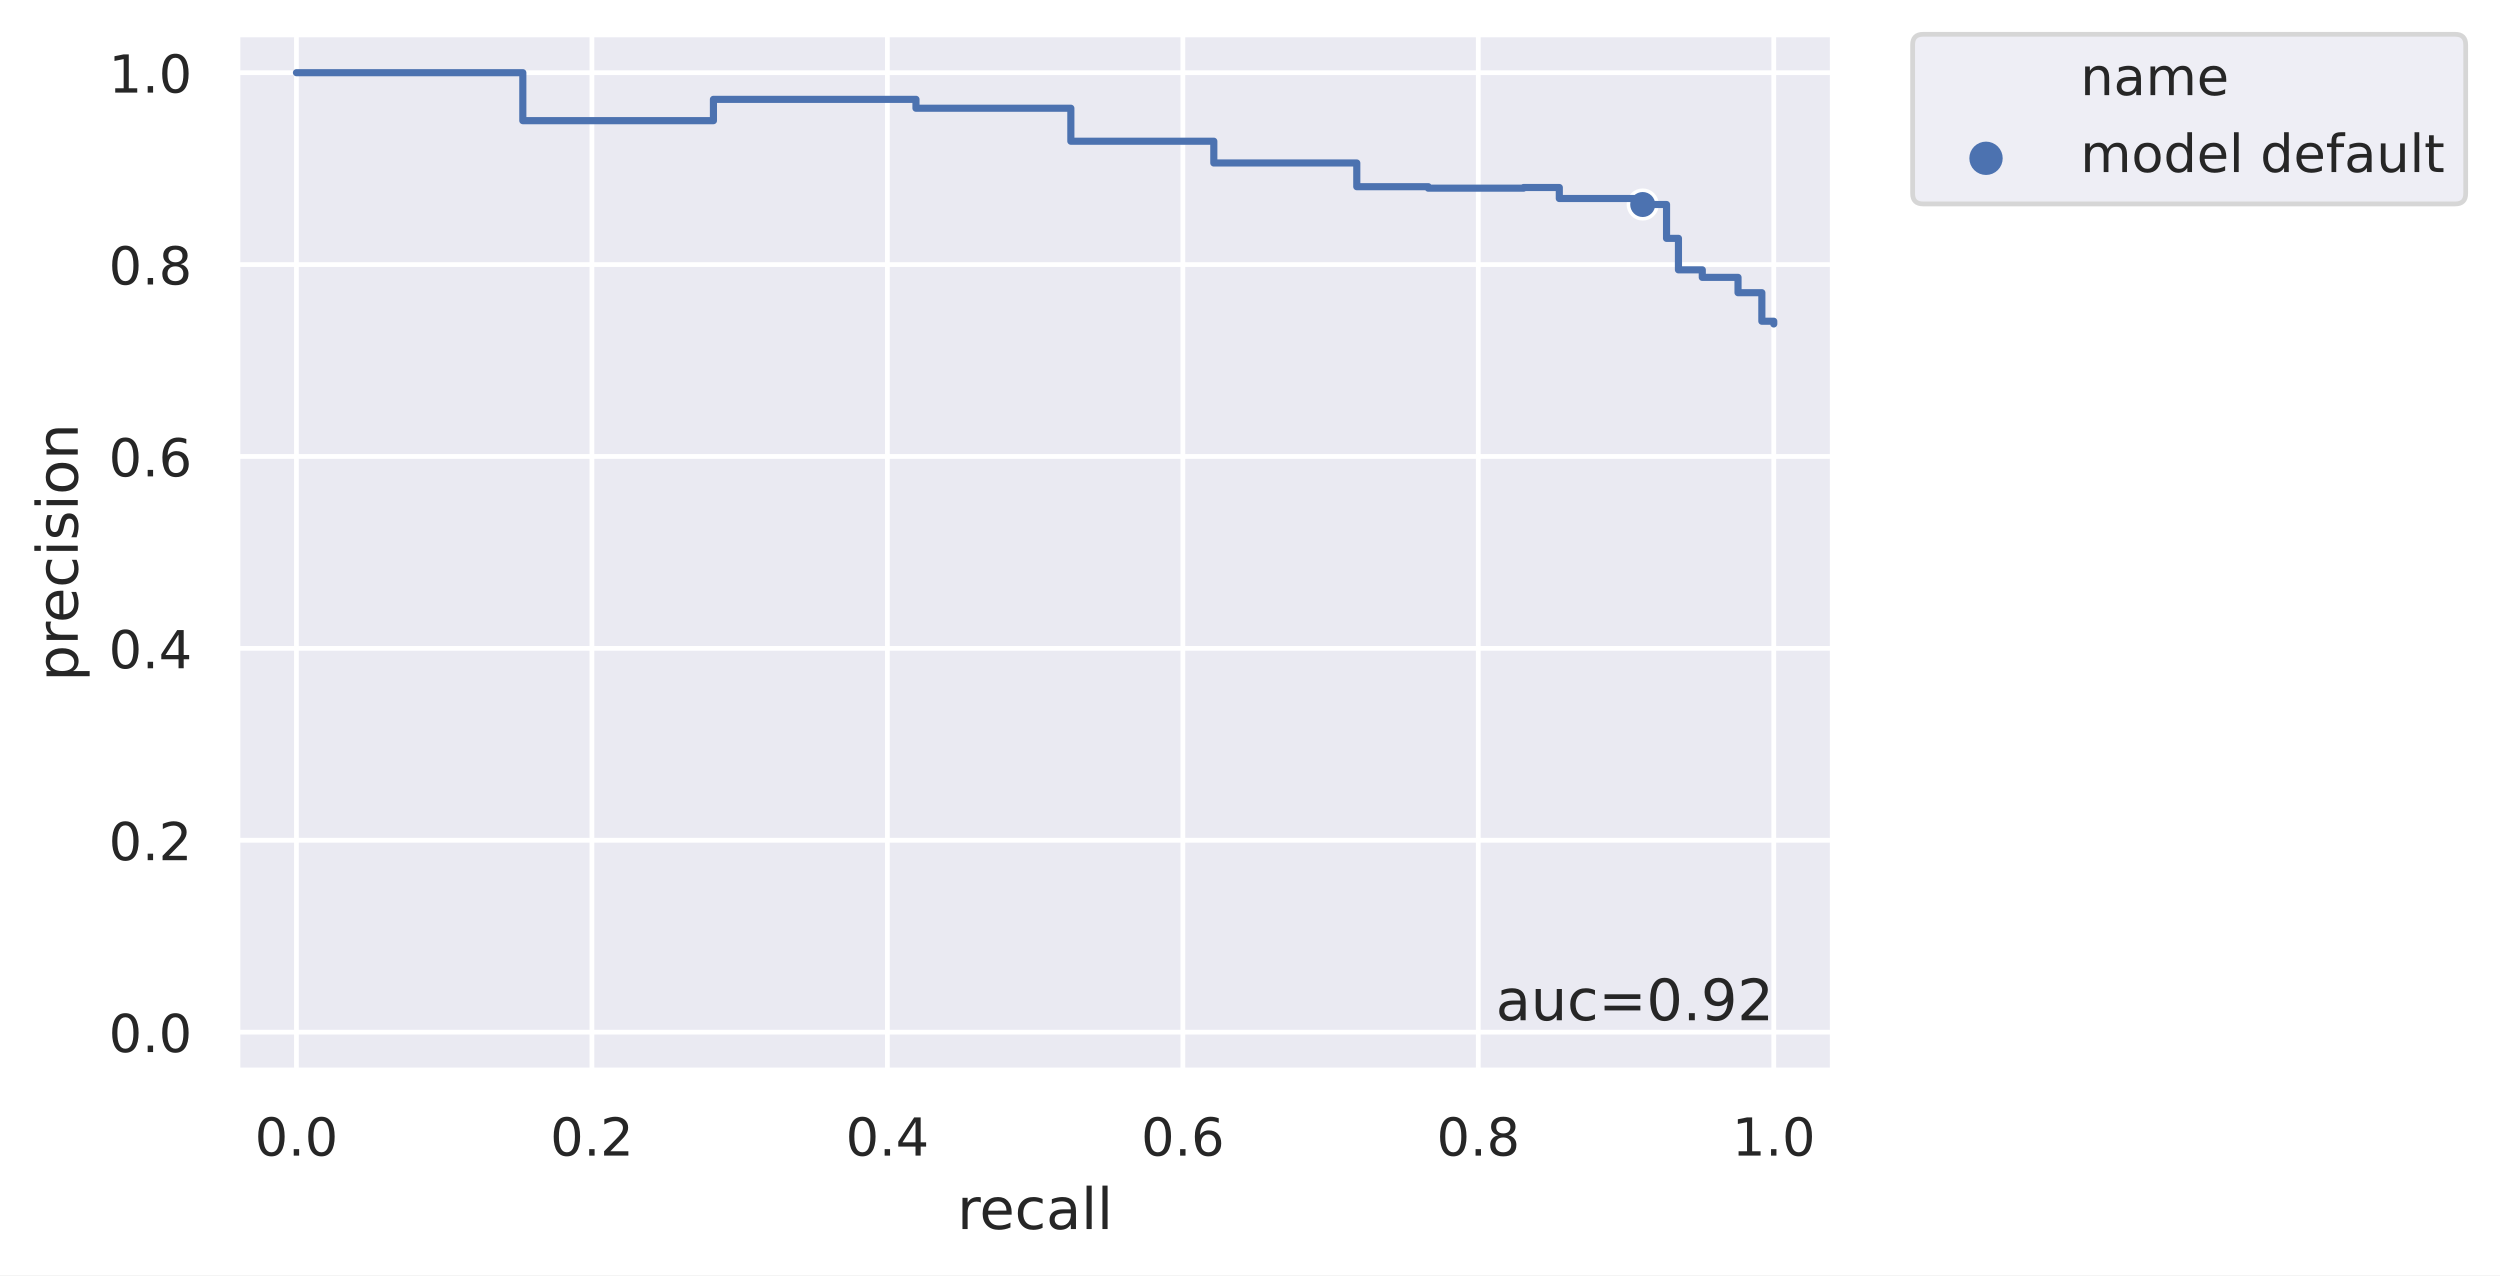
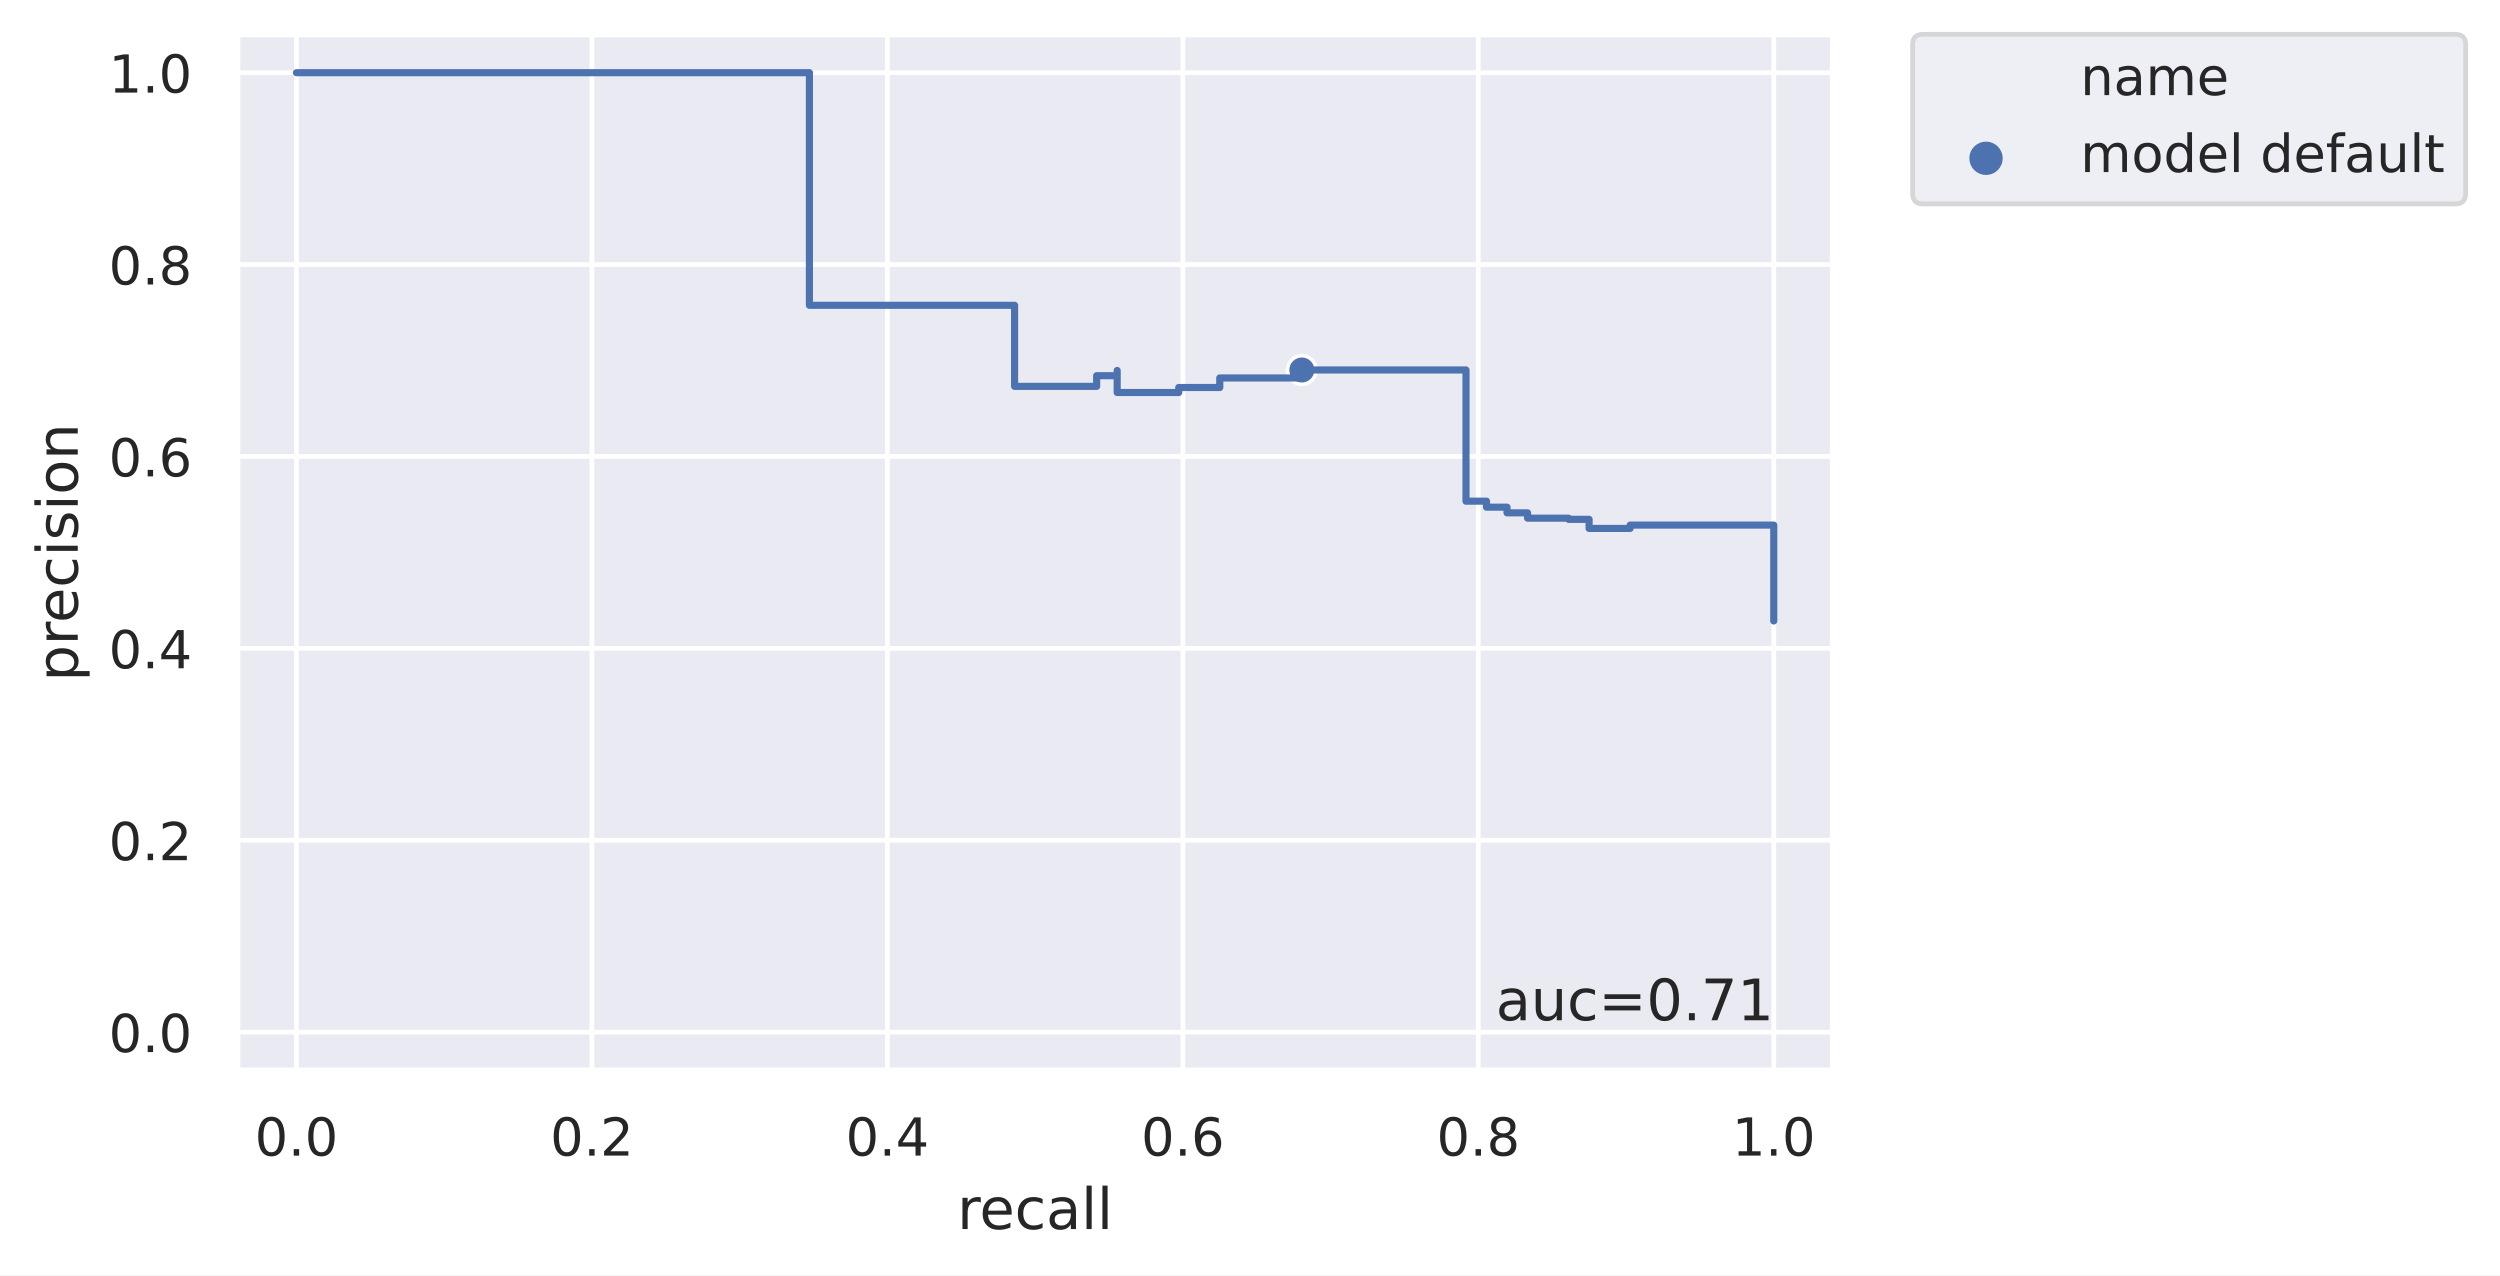
<svg xmlns="http://www.w3.org/2000/svg" xmlns:xlink="http://www.w3.org/1999/xlink" height="267.6pt" version="1.1" viewBox="0 0 524.601 267.6" width="524.601pt">
  <defs>
    <style type="text/css">
*{stroke-linecap:butt;stroke-linejoin:round;}
  </style>
  </defs>
  <g id="figure_1">
    <g id="patch_1">
      <path d="M 0 267.6  L 524.601 267.6  L 524.601 0  L 0 0  z " style="fill:#ffffff;" />
    </g>
    <g id="axes_1">
      <g id="patch_2">
        <path d="M 49.807 224.64  L 384.607 224.64  L 384.607 7.2  L 49.807 7.2  z " style="fill:#eaeaf2;" />
      </g>
      <g id="matplotlib.axis_1">
        <g id="xtick_1">
          <g id="line2d_1">
-             <path clip-path="url(#pe2cee91534)" d="M 62.207 224.64  L 62.207 7.2  " style="fill:none;stroke:#ffffff;stroke-linecap:round;" />
+             <path clip-path="url(#p0f4202cc81)" d="M 62.207 224.64  L 62.207 7.2  " style="fill:none;stroke:#ffffff;stroke-linecap:round;" />
          </g>
          <g id="text_1">
            <defs>
              <path d="M 31.781 66.406  Q 24.172 66.406 20.328 58.906  Q 16.5 51.422 16.5 36.375  Q 16.5 21.391 20.328 13.891  Q 24.172 6.391 31.781 6.391  Q 39.453 6.391 43.281 13.891  Q 47.125 21.391 47.125 36.375  Q 47.125 51.422 43.281 58.906  Q 39.453 66.406 31.781 66.406  z M 31.781 74.219  Q 44.047 74.219 50.516 64.516  Q 56.984 54.828 56.984 36.375  Q 56.984 17.969 50.516 8.266  Q 44.047 -1.422 31.781 -1.422  Q 19.531 -1.422 13.062 8.266  Q 6.594 17.969 6.594 36.375  Q 6.594 54.828 13.062 64.516  Q 19.531 74.219 31.781 74.219  z " id="DejaVuSans-48" />
              <path d="M 10.688 12.406  L 21 12.406  L 21 0  L 10.688 0  z " id="DejaVuSans-46" />
            </defs>
            <g style="fill:#262626;" transform="translate(53.46047 242.4983)scale(0.11 -0.11)">
              <use xlink:href="#DejaVuSans-48" />
              <use x="63.623" xlink:href="#DejaVuSans-46" />
              <use x="95.41" xlink:href="#DejaVuSans-48" />
            </g>
          </g>
        </g>
        <g id="xtick_2">
          <g id="line2d_2">
-             <path clip-path="url(#pe2cee91534)" d="M 124.207 224.64  L 124.207 7.2  " style="fill:none;stroke:#ffffff;stroke-linecap:round;" />
+             <path clip-path="url(#p0f4202cc81)" d="M 124.207 224.64  L 124.207 7.2  " style="fill:none;stroke:#ffffff;stroke-linecap:round;" />
          </g>
          <g id="text_2">
            <defs>
              <path d="M 19.188 8.297  L 53.609 8.297  L 53.609 0  L 7.328 0  L 7.328 8.297  Q 12.938 14.109 22.625 23.891  Q 32.328 33.688 34.812 36.531  Q 39.547 41.844 41.422 45.531  Q 43.312 49.219 43.312 52.781  Q 43.312 58.594 39.234 62.25  Q 35.156 65.922 28.609 65.922  Q 23.969 65.922 18.812 64.312  Q 13.672 62.703 7.812 59.422  L 7.812 69.391  Q 13.766 71.781 18.938 73  Q 24.125 74.219 28.422 74.219  Q 39.75 74.219 46.484 68.547  Q 53.219 62.891 53.219 53.422  Q 53.219 48.922 51.531 44.891  Q 49.859 40.875 45.406 35.406  Q 44.188 33.984 37.641 27.219  Q 31.109 20.453 19.188 8.297  z " id="DejaVuSans-50" />
            </defs>
            <g style="fill:#262626;" transform="translate(115.4605 242.4983)scale(0.11 -0.11)">
              <use xlink:href="#DejaVuSans-48" />
              <use x="63.623" xlink:href="#DejaVuSans-46" />
              <use x="95.41" xlink:href="#DejaVuSans-50" />
            </g>
          </g>
        </g>
        <g id="xtick_3">
          <g id="line2d_3">
-             <path clip-path="url(#pe2cee91534)" d="M 186.207 224.64  L 186.207 7.2  " style="fill:none;stroke:#ffffff;stroke-linecap:round;" />
+             <path clip-path="url(#p0f4202cc81)" d="M 186.207 224.64  L 186.207 7.2  " style="fill:none;stroke:#ffffff;stroke-linecap:round;" />
          </g>
          <g id="text_3">
            <defs>
              <path d="M 37.797 64.312  L 12.891 25.391  L 37.797 25.391  z M 35.203 72.906  L 47.609 72.906  L 47.609 25.391  L 58.016 25.391  L 58.016 17.188  L 47.609 17.188  L 47.609 0  L 37.797 0  L 37.797 17.188  L 4.891 17.188  L 4.891 26.703  z " id="DejaVuSans-52" />
            </defs>
            <g style="fill:#262626;" transform="translate(177.4605 242.4983)scale(0.11 -0.11)">
              <use xlink:href="#DejaVuSans-48" />
              <use x="63.623" xlink:href="#DejaVuSans-46" />
              <use x="95.41" xlink:href="#DejaVuSans-52" />
            </g>
          </g>
        </g>
        <g id="xtick_4">
          <g id="line2d_4">
-             <path clip-path="url(#pe2cee91534)" d="M 248.207 224.64  L 248.207 7.2  " style="fill:none;stroke:#ffffff;stroke-linecap:round;" />
+             <path clip-path="url(#p0f4202cc81)" d="M 248.207 224.64  L 248.207 7.2  " style="fill:none;stroke:#ffffff;stroke-linecap:round;" />
          </g>
          <g id="text_4">
            <defs>
              <path d="M 33.016 40.375  Q 26.375 40.375 22.484 35.828  Q 18.609 31.297 18.609 23.391  Q 18.609 15.531 22.484 10.953  Q 26.375 6.391 33.016 6.391  Q 39.656 6.391 43.531 10.953  Q 47.406 15.531 47.406 23.391  Q 47.406 31.297 43.531 35.828  Q 39.656 40.375 33.016 40.375  z M 52.594 71.297  L 52.594 62.312  Q 48.875 64.062 45.094 64.984  Q 41.312 65.922 37.594 65.922  Q 27.828 65.922 22.672 59.328  Q 17.531 52.734 16.797 39.406  Q 19.672 43.656 24.016 45.922  Q 28.375 48.188 33.594 48.188  Q 44.578 48.188 50.953 41.516  Q 57.328 34.859 57.328 23.391  Q 57.328 12.156 50.688 5.359  Q 44.047 -1.422 33.016 -1.422  Q 20.359 -1.422 13.672 8.266  Q 6.984 17.969 6.984 36.375  Q 6.984 53.656 15.188 63.938  Q 23.391 74.219 37.203 74.219  Q 40.922 74.219 44.703 73.484  Q 48.484 72.75 52.594 71.297  z " id="DejaVuSans-54" />
            </defs>
            <g style="fill:#262626;" transform="translate(239.4605 242.4983)scale(0.11 -0.11)">
              <use xlink:href="#DejaVuSans-48" />
              <use x="63.623" xlink:href="#DejaVuSans-46" />
              <use x="95.41" xlink:href="#DejaVuSans-54" />
            </g>
          </g>
        </g>
        <g id="xtick_5">
          <g id="line2d_5">
-             <path clip-path="url(#pe2cee91534)" d="M 310.207 224.64  L 310.207 7.2  " style="fill:none;stroke:#ffffff;stroke-linecap:round;" />
+             <path clip-path="url(#p0f4202cc81)" d="M 310.207 224.64  L 310.207 7.2  " style="fill:none;stroke:#ffffff;stroke-linecap:round;" />
          </g>
          <g id="text_5">
            <defs>
              <path d="M 31.781 34.625  Q 24.75 34.625 20.719 30.859  Q 16.703 27.094 16.703 20.516  Q 16.703 13.922 20.719 10.156  Q 24.75 6.391 31.781 6.391  Q 38.812 6.391 42.859 10.172  Q 46.922 13.969 46.922 20.516  Q 46.922 27.094 42.891 30.859  Q 38.875 34.625 31.781 34.625  z M 21.922 38.812  Q 15.578 40.375 12.031 44.719  Q 8.5 49.078 8.5 55.328  Q 8.5 64.062 14.719 69.141  Q 20.953 74.219 31.781 74.219  Q 42.672 74.219 48.875 69.141  Q 55.078 64.062 55.078 55.328  Q 55.078 49.078 51.531 44.719  Q 48 40.375 41.703 38.812  Q 48.828 37.156 52.797 32.312  Q 56.781 27.484 56.781 20.516  Q 56.781 9.906 50.312 4.234  Q 43.844 -1.422 31.781 -1.422  Q 19.734 -1.422 13.25 4.234  Q 6.781 9.906 6.781 20.516  Q 6.781 27.484 10.781 32.312  Q 14.797 37.156 21.922 38.812  z M 18.312 54.391  Q 18.312 48.734 21.844 45.562  Q 25.391 42.391 31.781 42.391  Q 38.141 42.391 41.719 45.562  Q 45.312 48.734 45.312 54.391  Q 45.312 60.062 41.719 63.234  Q 38.141 66.406 31.781 66.406  Q 25.391 66.406 21.844 63.234  Q 18.312 60.062 18.312 54.391  z " id="DejaVuSans-56" />
            </defs>
            <g style="fill:#262626;" transform="translate(301.4605 242.4983)scale(0.11 -0.11)">
              <use xlink:href="#DejaVuSans-48" />
              <use x="63.623" xlink:href="#DejaVuSans-46" />
              <use x="95.41" xlink:href="#DejaVuSans-56" />
            </g>
          </g>
        </g>
        <g id="xtick_6">
          <g id="line2d_6">
-             <path clip-path="url(#pe2cee91534)" d="M 372.207 224.64  L 372.207 7.2  " style="fill:none;stroke:#ffffff;stroke-linecap:round;" />
+             <path clip-path="url(#p0f4202cc81)" d="M 372.207 224.64  L 372.207 7.2  " style="fill:none;stroke:#ffffff;stroke-linecap:round;" />
          </g>
          <g id="text_6">
            <defs>
              <path d="M 12.406 8.297  L 28.516 8.297  L 28.516 63.922  L 10.984 60.406  L 10.984 69.391  L 28.422 72.906  L 38.281 72.906  L 38.281 8.297  L 54.391 8.297  L 54.391 0  L 12.406 0  z " id="DejaVuSans-49" />
            </defs>
            <g style="fill:#262626;" transform="translate(363.4605 242.4983)scale(0.11 -0.11)">
              <use xlink:href="#DejaVuSans-49" />
              <use x="63.623" xlink:href="#DejaVuSans-46" />
              <use x="95.41" xlink:href="#DejaVuSans-48" />
            </g>
          </g>
        </g>
        <g id="text_7">
          <defs>
            <path d="M 41.109 46.297  Q 39.594 47.172 37.812 47.578  Q 36.031 48 33.891 48  Q 26.266 48 22.188 43.047  Q 18.109 38.094 18.109 28.812  L 18.109 0  L 9.078 0  L 9.078 54.688  L 18.109 54.688  L 18.109 46.188  Q 20.953 51.172 25.484 53.578  Q 30.031 56 36.531 56  Q 37.453 56 38.578 55.875  Q 39.703 55.766 41.062 55.516  z " id="DejaVuSans-114" />
            <path d="M 56.203 29.594  L 56.203 25.203  L 14.891 25.203  Q 15.484 15.922 20.484 11.062  Q 25.484 6.203 34.422 6.203  Q 39.594 6.203 44.453 7.469  Q 49.312 8.734 54.109 11.281  L 54.109 2.781  Q 49.266 0.734 44.188 -0.344  Q 39.109 -1.422 33.891 -1.422  Q 20.797 -1.422 13.156 6.188  Q 5.516 13.812 5.516 26.812  Q 5.516 40.234 12.766 48.109  Q 20.016 56 32.328 56  Q 43.359 56 49.781 48.891  Q 56.203 41.797 56.203 29.594  z M 47.219 32.234  Q 47.125 39.594 43.094 43.984  Q 39.062 48.391 32.422 48.391  Q 24.906 48.391 20.391 44.141  Q 15.875 39.891 15.188 32.172  z " id="DejaVuSans-101" />
            <path d="M 48.781 52.594  L 48.781 44.188  Q 44.969 46.297 41.141 47.344  Q 37.312 48.391 33.406 48.391  Q 24.656 48.391 19.812 42.844  Q 14.984 37.312 14.984 27.297  Q 14.984 17.281 19.812 11.734  Q 24.656 6.203 33.406 6.203  Q 37.312 6.203 41.141 7.25  Q 44.969 8.297 48.781 10.406  L 48.781 2.094  Q 45.016 0.344 40.984 -0.531  Q 36.969 -1.422 32.422 -1.422  Q 20.062 -1.422 12.781 6.344  Q 5.516 14.109 5.516 27.297  Q 5.516 40.672 12.859 48.328  Q 20.219 56 33.016 56  Q 37.156 56 41.109 55.141  Q 45.062 54.297 48.781 52.594  z " id="DejaVuSans-99" />
            <path d="M 34.281 27.484  Q 23.391 27.484 19.188 25  Q 14.984 22.516 14.984 16.5  Q 14.984 11.719 18.141 8.906  Q 21.297 6.109 26.703 6.109  Q 34.188 6.109 38.703 11.406  Q 43.219 16.703 43.219 25.484  L 43.219 27.484  z M 52.203 31.203  L 52.203 0  L 43.219 0  L 43.219 8.297  Q 40.141 3.328 35.547 0.953  Q 30.953 -1.422 24.312 -1.422  Q 15.922 -1.422 10.953 3.297  Q 6 8.016 6 15.922  Q 6 25.141 12.172 29.828  Q 18.359 34.516 30.609 34.516  L 43.219 34.516  L 43.219 35.406  Q 43.219 41.609 39.141 45  Q 35.062 48.391 27.688 48.391  Q 23 48.391 18.547 47.266  Q 14.109 46.141 10.016 43.891  L 10.016 52.203  Q 14.938 54.109 19.578 55.047  Q 24.219 56 28.609 56  Q 40.484 56 46.344 49.844  Q 52.203 43.703 52.203 31.203  z " id="DejaVuSans-97" />
            <path d="M 9.422 75.984  L 18.406 75.984  L 18.406 0  L 9.422 0  z " id="DejaVuSans-108" />
          </defs>
          <g style="fill:#262626;" transform="translate(200.8741 257.9041)scale(0.12 -0.12)">
            <use xlink:href="#DejaVuSans-114" />
            <use x="38.863" xlink:href="#DejaVuSans-101" />
            <use x="100.387" xlink:href="#DejaVuSans-99" />
            <use x="155.367" xlink:href="#DejaVuSans-97" />
            <use x="216.646" xlink:href="#DejaVuSans-108" />
            <use x="244.43" xlink:href="#DejaVuSans-108" />
          </g>
        </g>
      </g>
      <g id="matplotlib.axis_2">
        <g id="ytick_1">
          <g id="line2d_7">
-             <path clip-path="url(#pe2cee91534)" d="M 49.807 216.587  L 384.607 216.587  " style="fill:none;stroke:#ffffff;stroke-linecap:round;" />
+             <path clip-path="url(#p0f4202cc81)" d="M 49.807 216.587  L 384.607 216.587  " style="fill:none;stroke:#ffffff;stroke-linecap:round;" />
          </g>
          <g id="text_8">
            <g style="fill:#262626;" transform="translate(22.81375 220.7658)scale(0.11 -0.11)">
              <use xlink:href="#DejaVuSans-48" />
              <use x="63.623" xlink:href="#DejaVuSans-46" />
              <use x="95.41" xlink:href="#DejaVuSans-48" />
            </g>
          </g>
        </g>
        <g id="ytick_2">
          <g id="line2d_8">
-             <path clip-path="url(#pe2cee91534)" d="M 49.807 176.32  L 384.607 176.32  " style="fill:none;stroke:#ffffff;stroke-linecap:round;" />
+             <path clip-path="url(#p0f4202cc81)" d="M 49.807 176.32  L 384.607 176.32  " style="fill:none;stroke:#ffffff;stroke-linecap:round;" />
          </g>
          <g id="text_9">
            <g style="fill:#262626;" transform="translate(22.81375 180.4991)scale(0.11 -0.11)">
              <use xlink:href="#DejaVuSans-48" />
              <use x="63.623" xlink:href="#DejaVuSans-46" />
              <use x="95.41" xlink:href="#DejaVuSans-50" />
            </g>
          </g>
        </g>
        <g id="ytick_3">
          <g id="line2d_9">
-             <path clip-path="url(#pe2cee91534)" d="M 49.807 136.053  L 384.607 136.053  " style="fill:none;stroke:#ffffff;stroke-linecap:round;" />
+             <path clip-path="url(#p0f4202cc81)" d="M 49.807 136.053  L 384.607 136.053  " style="fill:none;stroke:#ffffff;stroke-linecap:round;" />
          </g>
          <g id="text_10">
            <g style="fill:#262626;" transform="translate(22.81375 140.2325)scale(0.11 -0.11)">
              <use xlink:href="#DejaVuSans-48" />
              <use x="63.623" xlink:href="#DejaVuSans-46" />
              <use x="95.41" xlink:href="#DejaVuSans-52" />
            </g>
          </g>
        </g>
        <g id="ytick_4">
          <g id="line2d_10">
-             <path clip-path="url(#pe2cee91534)" d="M 49.807 95.787  L 384.607 95.787  " style="fill:none;stroke:#ffffff;stroke-linecap:round;" />
+             <path clip-path="url(#p0f4202cc81)" d="M 49.807 95.787  L 384.607 95.787  " style="fill:none;stroke:#ffffff;stroke-linecap:round;" />
          </g>
          <g id="text_11">
            <g style="fill:#262626;" transform="translate(22.81375 99.96581)scale(0.11 -0.11)">
              <use xlink:href="#DejaVuSans-48" />
              <use x="63.623" xlink:href="#DejaVuSans-46" />
              <use x="95.41" xlink:href="#DejaVuSans-54" />
            </g>
          </g>
        </g>
        <g id="ytick_5">
          <g id="line2d_11">
-             <path clip-path="url(#pe2cee91534)" d="M 49.807 55.52  L 384.607 55.52  " style="fill:none;stroke:#ffffff;stroke-linecap:round;" />
+             <path clip-path="url(#p0f4202cc81)" d="M 49.807 55.52  L 384.607 55.52  " style="fill:none;stroke:#ffffff;stroke-linecap:round;" />
          </g>
          <g id="text_12">
            <g style="fill:#262626;" transform="translate(22.81375 59.69914)scale(0.11 -0.11)">
              <use xlink:href="#DejaVuSans-48" />
              <use x="63.623" xlink:href="#DejaVuSans-46" />
              <use x="95.41" xlink:href="#DejaVuSans-56" />
            </g>
          </g>
        </g>
        <g id="ytick_6">
          <g id="line2d_12">
-             <path clip-path="url(#pe2cee91534)" d="M 49.807 15.253  L 384.607 15.253  " style="fill:none;stroke:#ffffff;stroke-linecap:round;" />
+             <path clip-path="url(#p0f4202cc81)" d="M 49.807 15.253  L 384.607 15.253  " style="fill:none;stroke:#ffffff;stroke-linecap:round;" />
          </g>
          <g id="text_13">
            <g style="fill:#262626;" transform="translate(22.81375 19.43247)scale(0.11 -0.11)">
              <use xlink:href="#DejaVuSans-49" />
              <use x="63.623" xlink:href="#DejaVuSans-46" />
              <use x="95.41" xlink:href="#DejaVuSans-48" />
            </g>
          </g>
        </g>
        <g id="text_14">
          <defs>
            <path d="M 18.109 8.203  L 18.109 -20.797  L 9.078 -20.797  L 9.078 54.688  L 18.109 54.688  L 18.109 46.391  Q 20.953 51.266 25.266 53.625  Q 29.594 56 35.594 56  Q 45.562 56 51.781 48.094  Q 58.016 40.188 58.016 27.297  Q 58.016 14.406 51.781 6.484  Q 45.562 -1.422 35.594 -1.422  Q 29.594 -1.422 25.266 0.953  Q 20.953 3.328 18.109 8.203  z M 48.688 27.297  Q 48.688 37.203 44.609 42.844  Q 40.531 48.484 33.406 48.484  Q 26.266 48.484 22.188 42.844  Q 18.109 37.203 18.109 27.297  Q 18.109 17.391 22.188 11.75  Q 26.266 6.109 33.406 6.109  Q 40.531 6.109 44.609 11.75  Q 48.688 17.391 48.688 27.297  z " id="DejaVuSans-112" />
            <path d="M 9.422 54.688  L 18.406 54.688  L 18.406 0  L 9.422 0  z M 9.422 75.984  L 18.406 75.984  L 18.406 64.594  L 9.422 64.594  z " id="DejaVuSans-105" />
            <path d="M 44.281 53.078  L 44.281 44.578  Q 40.484 46.531 36.375 47.5  Q 32.281 48.484 27.875 48.484  Q 21.188 48.484 17.844 46.438  Q 14.5 44.391 14.5 40.281  Q 14.5 37.156 16.891 35.375  Q 19.281 33.594 26.516 31.984  L 29.594 31.297  Q 39.156 29.25 43.188 25.516  Q 47.219 21.781 47.219 15.094  Q 47.219 7.469 41.188 3.016  Q 35.156 -1.422 24.609 -1.422  Q 20.219 -1.422 15.453 -0.562  Q 10.688 0.297 5.422 2  L 5.422 11.281  Q 10.406 8.688 15.234 7.391  Q 20.062 6.109 24.812 6.109  Q 31.156 6.109 34.562 8.281  Q 37.984 10.453 37.984 14.406  Q 37.984 18.062 35.516 20.016  Q 33.062 21.969 24.703 23.781  L 21.578 24.516  Q 13.234 26.266 9.516 29.906  Q 5.812 33.547 5.812 39.891  Q 5.812 47.609 11.281 51.797  Q 16.75 56 26.812 56  Q 31.781 56 36.172 55.266  Q 40.578 54.547 44.281 53.078  z " id="DejaVuSans-115" />
            <path d="M 30.609 48.391  Q 23.391 48.391 19.188 42.75  Q 14.984 37.109 14.984 27.297  Q 14.984 17.484 19.156 11.844  Q 23.344 6.203 30.609 6.203  Q 37.797 6.203 41.984 11.859  Q 46.188 17.531 46.188 27.297  Q 46.188 37.016 41.984 42.703  Q 37.797 48.391 30.609 48.391  z M 30.609 56  Q 42.328 56 49.016 48.375  Q 55.719 40.766 55.719 27.297  Q 55.719 13.875 49.016 6.219  Q 42.328 -1.422 30.609 -1.422  Q 18.844 -1.422 12.172 6.219  Q 5.516 13.875 5.516 27.297  Q 5.516 40.766 12.172 48.375  Q 18.844 56 30.609 56  z " id="DejaVuSans-111" />
            <path d="M 54.891 33.016  L 54.891 0  L 45.906 0  L 45.906 32.719  Q 45.906 40.484 42.875 44.328  Q 39.844 48.188 33.797 48.188  Q 26.516 48.188 22.312 43.547  Q 18.109 38.922 18.109 30.906  L 18.109 0  L 9.078 0  L 9.078 54.688  L 18.109 54.688  L 18.109 46.188  Q 21.344 51.125 25.703 53.562  Q 30.078 56 35.797 56  Q 45.219 56 50.047 50.172  Q 54.891 44.344 54.891 33.016  z " id="DejaVuSans-110" />
          </defs>
          <g style="fill:#262626;" transform="translate(16.31812 142.9847)rotate(-90)scale(0.12 -0.12)">
            <use xlink:href="#DejaVuSans-112" />
            <use x="63.477" xlink:href="#DejaVuSans-114" />
            <use x="102.34" xlink:href="#DejaVuSans-101" />
            <use x="163.863" xlink:href="#DejaVuSans-99" />
            <use x="218.844" xlink:href="#DejaVuSans-105" />
            <use x="246.627" xlink:href="#DejaVuSans-115" />
            <use x="298.727" xlink:href="#DejaVuSans-105" />
            <use x="326.51" xlink:href="#DejaVuSans-111" />
            <use x="387.691" xlink:href="#DejaVuSans-110" />
          </g>
        </g>
      </g>
      <g id="PathCollection_1">
        <defs>
-           <path d="M 0 3  C 0.796 3 1.559 2.684 2.121 2.121  C 2.684 1.559 3 0.796 3 0  C 3 -0.796 2.684 -1.559 2.121 -2.121  C 1.559 -2.684 0.796 -3 0 -3  C -0.796 -3 -1.559 -2.684 -2.121 -2.121  C -2.684 -1.559 -3 -0.796 -3 0  C -3 0.796 -2.684 1.559 -2.121 2.121  C -1.559 2.684 -0.796 3 0 3  z " id="m21332818ca" style="stroke:#ffffff;stroke-width:0.75;" />
+           <path d="M 0 3  C 0.796 3 1.559 2.684 2.121 2.121  C 2.684 1.559 3 0.796 3 0  C 3 -0.796 2.684 -1.559 2.121 -2.121  C 1.559 -2.684 0.796 -3 0 -3  C -0.796 -3 -1.559 -2.684 -2.121 -2.121  C -2.684 -1.559 -3 -0.796 -3 0  C -3 0.796 -2.684 1.559 -2.121 2.121  C -1.559 2.684 -0.796 3 0 3  z " id="m881d8b55f5" style="stroke:#ffffff;stroke-width:0.75;" />
        </defs>
-         <g clip-path="url(#pe2cee91534)">
-           <use style="fill:#4c72b0;stroke:#ffffff;stroke-width:0.75;" x="344.707" xlink:href="#m21332818ca" y="42.917" />
+         <g clip-path="url(#p0f4202cc81)">
+           <use style="fill:#4c72b0;stroke:#ffffff;stroke-width:0.75;" x="273.179" xlink:href="#m881d8b55f5" y="77.638" />
        </g>
      </g>
      <g id="PathCollection_2" />
      <g id="PathCollection_3" />
      <g id="line2d_13">
-         <path clip-path="url(#pe2cee91534)" d="M 372.207 67.983  L 372.207 67.406  L 369.707 67.406  L 369.707 66.502  L 369.707 66.502  L 369.707 63.722  L 369.707 63.722  L 369.707 61.419  L 364.707 61.419  L 364.707 58.204  L 357.207 58.204  L 357.207 56.623  L 352.207 56.623  L 352.207 50.016  L 349.707 50.016  L 349.707 42.917  L 344.707 42.917  L 344.707 41.658  L 327.207 41.658  L 327.207 39.345  L 319.707 39.345  L 319.707 39.488  L 299.707 39.488  L 299.707 39.174  L 284.707 39.174  L 284.707 34.202  L 254.707 34.202  L 254.707 29.634  L 224.707 29.634  L 224.707 22.71  L 192.207 22.71  L 192.207 20.846  L 149.707 20.846  L 149.707 25.32  L 109.707 25.32  L 109.707 15.253  L 62.207 15.253  " style="fill:none;stroke:#4c72b0;stroke-linecap:round;stroke-width:1.5;" />
+         <path clip-path="url(#p0f4202cc81)" d="M 372.207 130.301  L 372.207 110.191  L 342.068 110.191  L 342.068 110.887  L 333.457 110.887  L 333.457 109.095  L 333.457 109.095  L 333.457 108.977  L 329.152 108.977  L 329.152 108.73  L 320.541 108.73  L 320.541 107.608  L 316.235 107.608  L 316.235 106.423  L 311.929 106.423  L 311.929 105.169  L 307.624 105.169  L 307.624 77.638  L 273.179 77.638  L 273.179 79.314  L 255.957 79.314  L 255.957 81.316  L 247.346 81.316  L 247.346 82.364  L 234.429 82.364  L 234.429 80.089  L 234.429 80.089  L 234.429 77.736  L 234.429 77.736  L 234.429 78.832  L 230.124 78.832  L 230.124 81.074  L 212.902 81.074  L 212.902 64.061  L 169.846 64.061  L 169.846 15.253  L 62.207 15.253  " style="fill:none;stroke:#4c72b0;stroke-linecap:round;stroke-width:1.5;" />
      </g>
      <g id="patch_3">
        <path d="M 49.807 224.64  L 49.807 7.2  " style="fill:none;stroke:#ffffff;stroke-linecap:square;stroke-linejoin:miter;stroke-width:1.25;" />
      </g>
      <g id="patch_4">
        <path d="M 384.607 224.64  L 384.607 7.2  " style="fill:none;stroke:#ffffff;stroke-linecap:square;stroke-linejoin:miter;stroke-width:1.25;" />
      </g>
      <g id="patch_5">
        <path d="M 49.807 224.64  L 384.607 224.64  " style="fill:none;stroke:#ffffff;stroke-linecap:square;stroke-linejoin:miter;stroke-width:1.25;" />
      </g>
      <g id="patch_6">
        <path d="M 49.807 7.2  L 384.607 7.2  " style="fill:none;stroke:#ffffff;stroke-linecap:square;stroke-linejoin:miter;stroke-width:1.25;" />
      </g>
      <g id="text_15">
        <defs>
          <path d="M 8.5 21.578  L 8.5 54.688  L 17.484 54.688  L 17.484 21.922  Q 17.484 14.156 20.5 10.266  Q 23.531 6.391 29.594 6.391  Q 36.859 6.391 41.078 11.031  Q 45.312 15.672 45.312 23.688  L 45.312 54.688  L 54.297 54.688  L 54.297 0  L 45.312 0  L 45.312 8.406  Q 42.047 3.422 37.719 1  Q 33.406 -1.422 27.688 -1.422  Q 18.266 -1.422 13.375 4.438  Q 8.5 10.297 8.5 21.578  z M 31.109 56  z " id="DejaVuSans-117" />
          <path d="M 10.594 45.406  L 73.188 45.406  L 73.188 37.203  L 10.594 37.203  z M 10.594 25.484  L 73.188 25.484  L 73.188 17.188  L 10.594 17.188  z " id="DejaVuSans-61" />
-           <path d="M 10.984 1.516  L 10.984 10.5  Q 14.703 8.734 18.5 7.812  Q 22.312 6.891 25.984 6.891  Q 35.75 6.891 40.891 13.453  Q 46.047 20.016 46.781 33.406  Q 43.953 29.203 39.594 26.953  Q 35.25 24.703 29.984 24.703  Q 19.047 24.703 12.672 31.312  Q 6.297 37.938 6.297 49.422  Q 6.297 60.641 12.938 67.422  Q 19.578 74.219 30.609 74.219  Q 43.266 74.219 49.922 64.516  Q 56.594 54.828 56.594 36.375  Q 56.594 19.141 48.406 8.859  Q 40.234 -1.422 26.422 -1.422  Q 22.703 -1.422 18.891 -0.688  Q 15.094 0.047 10.984 1.516  z M 30.609 32.422  Q 37.25 32.422 41.125 36.953  Q 45.016 41.5 45.016 49.422  Q 45.016 57.281 41.125 61.844  Q 37.25 66.406 30.609 66.406  Q 23.969 66.406 20.094 61.844  Q 16.219 57.281 16.219 49.422  Q 16.219 41.5 20.094 36.953  Q 23.969 32.422 30.609 32.422  z " id="DejaVuSans-57" />
+           <path d="M 8.203 72.906  L 55.078 72.906  L 55.078 68.703  L 28.609 0  L 18.312 0  L 43.219 64.594  L 8.203 64.594  z " id="DejaVuSans-55" />
        </defs>
        <g style="fill:#262626;" transform="translate(313.8759 214.091)scale(0.12 -0.12)">
          <use xlink:href="#DejaVuSans-97" />
          <use x="61.279" xlink:href="#DejaVuSans-117" />
          <use x="124.658" xlink:href="#DejaVuSans-99" />
          <use x="179.639" xlink:href="#DejaVuSans-61" />
          <use x="263.428" xlink:href="#DejaVuSans-48" />
          <use x="327.051" xlink:href="#DejaVuSans-46" />
-           <use x="358.838" xlink:href="#DejaVuSans-57" />
-           <use x="422.461" xlink:href="#DejaVuSans-50" />
+           <use x="358.838" xlink:href="#DejaVuSans-55" />
+           <use x="422.461" xlink:href="#DejaVuSans-49" />
        </g>
      </g>
      <g id="legend_1">
        <g id="patch_7">
          <path d="M 403.547 42.792  L 515.201 42.792  Q 517.401 42.792 517.401 40.592  L 517.401 9.4  Q 517.401 7.2 515.201 7.2  L 403.547 7.2  Q 401.347 7.2 401.347 9.4  L 401.347 40.592  Q 401.347 42.792 403.547 42.792  z " style="fill:#eaeaf2;opacity:0.8;stroke:#cccccc;stroke-linejoin:miter;" />
        </g>
        <g id="PathCollection_4">
          <defs>
-             <path id="md711314689" style="stroke:#ffffff;stroke-width:1.5;" />
+             <path id="m78ea7fb4d6" style="stroke:#ffffff;stroke-width:1.5;" />
          </defs>
          <g>
-             <use style="fill:#ffffff;stroke:#ffffff;stroke-width:1.5;" x="416.747" xlink:href="#md711314689" y="17.071" />
+             <use style="fill:#ffffff;stroke:#ffffff;stroke-width:1.5;" x="416.747" xlink:href="#m78ea7fb4d6" y="17.071" />
          </g>
        </g>
        <g id="text_16">
          <defs>
            <path d="M 52 44.188  Q 55.375 50.25 60.062 53.125  Q 64.75 56 71.094 56  Q 79.641 56 84.281 50.016  Q 88.922 44.047 88.922 33.016  L 88.922 0  L 79.891 0  L 79.891 32.719  Q 79.891 40.578 77.094 44.375  Q 74.312 48.188 68.609 48.188  Q 61.625 48.188 57.562 43.547  Q 53.516 38.922 53.516 30.906  L 53.516 0  L 44.484 0  L 44.484 32.719  Q 44.484 40.625 41.703 44.406  Q 38.922 48.188 33.109 48.188  Q 26.219 48.188 22.156 43.531  Q 18.109 38.875 18.109 30.906  L 18.109 0  L 9.078 0  L 9.078 54.688  L 18.109 54.688  L 18.109 46.188  Q 21.188 51.219 25.484 53.609  Q 29.781 56 35.688 56  Q 41.656 56 45.828 52.969  Q 50 49.953 52 44.188  z " id="DejaVuSans-109" />
          </defs>
          <g style="fill:#262626;" transform="translate(436.5472 19.95828)scale(0.11 -0.11)">
            <use xlink:href="#DejaVuSans-110" />
            <use x="63.379" xlink:href="#DejaVuSans-97" />
            <use x="124.658" xlink:href="#DejaVuSans-109" />
            <use x="222.07" xlink:href="#DejaVuSans-101" />
          </g>
        </g>
        <g id="PathCollection_5">
          <defs>
-             <path d="M 0 3  C 0.796 3 1.559 2.684 2.121 2.121  C 2.684 1.559 3 0.796 3 0  C 3 -0.796 2.684 -1.559 2.121 -2.121  C 1.559 -2.684 0.796 -3 0 -3  C -0.796 -3 -1.559 -2.684 -2.121 -2.121  C -2.684 -1.559 -3 -0.796 -3 0  C -3 0.796 -2.684 1.559 -2.121 2.121  C -1.559 2.684 -0.796 3 0 3  z " id="m239fcccdf6" style="stroke:#4c72b0;" />
+             <path d="M 0 3  C 0.796 3 1.559 2.684 2.121 2.121  C 2.684 1.559 3 0.796 3 0  C 3 -0.796 2.684 -1.559 2.121 -2.121  C 1.559 -2.684 0.796 -3 0 -3  C -0.796 -3 -1.559 -2.684 -2.121 -2.121  C -2.684 -1.559 -3 -0.796 -3 0  C -3 0.796 -2.684 1.559 -2.121 2.121  C -1.559 2.684 -0.796 3 0 3  z " id="m9236cc9fe9" style="stroke:#4c72b0;" />
          </defs>
          <g>
-             <use style="fill:#4c72b0;stroke:#4c72b0;" x="416.747" xlink:href="#m239fcccdf6" y="33.217" />
+             <use style="fill:#4c72b0;stroke:#4c72b0;" x="416.747" xlink:href="#m9236cc9fe9" y="33.217" />
          </g>
        </g>
        <g id="text_17">
          <defs>
            <path d="M 45.406 46.391  L 45.406 75.984  L 54.391 75.984  L 54.391 0  L 45.406 0  L 45.406 8.203  Q 42.578 3.328 38.25 0.953  Q 33.938 -1.422 27.875 -1.422  Q 17.969 -1.422 11.734 6.484  Q 5.516 14.406 5.516 27.297  Q 5.516 40.188 11.734 48.094  Q 17.969 56 27.875 56  Q 33.938 56 38.25 53.625  Q 42.578 51.266 45.406 46.391  z M 14.797 27.297  Q 14.797 17.391 18.875 11.75  Q 22.953 6.109 30.078 6.109  Q 37.203 6.109 41.297 11.75  Q 45.406 17.391 45.406 27.297  Q 45.406 37.203 41.297 42.844  Q 37.203 48.484 30.078 48.484  Q 22.953 48.484 18.875 42.844  Q 14.797 37.203 14.797 27.297  z " id="DejaVuSans-100" />
            <path id="DejaVuSans-32" />
            <path d="M 37.109 75.984  L 37.109 68.5  L 28.516 68.5  Q 23.688 68.5 21.797 66.547  Q 19.922 64.594 19.922 59.516  L 19.922 54.688  L 34.719 54.688  L 34.719 47.703  L 19.922 47.703  L 19.922 0  L 10.891 0  L 10.891 47.703  L 2.297 47.703  L 2.297 54.688  L 10.891 54.688  L 10.891 58.5  Q 10.891 67.625 15.141 71.797  Q 19.391 75.984 28.609 75.984  z " id="DejaVuSans-102" />
            <path d="M 18.312 70.219  L 18.312 54.688  L 36.812 54.688  L 36.812 47.703  L 18.312 47.703  L 18.312 18.016  Q 18.312 11.328 20.141 9.422  Q 21.969 7.516 27.594 7.516  L 36.812 7.516  L 36.812 0  L 27.594 0  Q 17.188 0 13.234 3.875  Q 9.281 7.766 9.281 18.016  L 9.281 47.703  L 2.688 47.703  L 2.688 54.688  L 9.281 54.688  L 9.281 70.219  z " id="DejaVuSans-116" />
          </defs>
          <g style="fill:#262626;" transform="translate(436.5472 36.10422)scale(0.11 -0.11)">
            <use xlink:href="#DejaVuSans-109" />
            <use x="97.412" xlink:href="#DejaVuSans-111" />
            <use x="158.594" xlink:href="#DejaVuSans-100" />
            <use x="222.07" xlink:href="#DejaVuSans-101" />
            <use x="283.594" xlink:href="#DejaVuSans-108" />
            <use x="311.377" xlink:href="#DejaVuSans-32" />
            <use x="343.164" xlink:href="#DejaVuSans-100" />
            <use x="406.641" xlink:href="#DejaVuSans-101" />
            <use x="468.164" xlink:href="#DejaVuSans-102" />
            <use x="503.369" xlink:href="#DejaVuSans-97" />
            <use x="564.648" xlink:href="#DejaVuSans-117" />
            <use x="628.027" xlink:href="#DejaVuSans-108" />
            <use x="655.811" xlink:href="#DejaVuSans-116" />
          </g>
        </g>
      </g>
    </g>
  </g>
  <defs>
-     <clipPath id="pe2cee91534">
+     <clipPath id="p0f4202cc81">
      <rect height="217.44" width="334.8" x="49.807" y="7.2" />
    </clipPath>
  </defs>
</svg>
